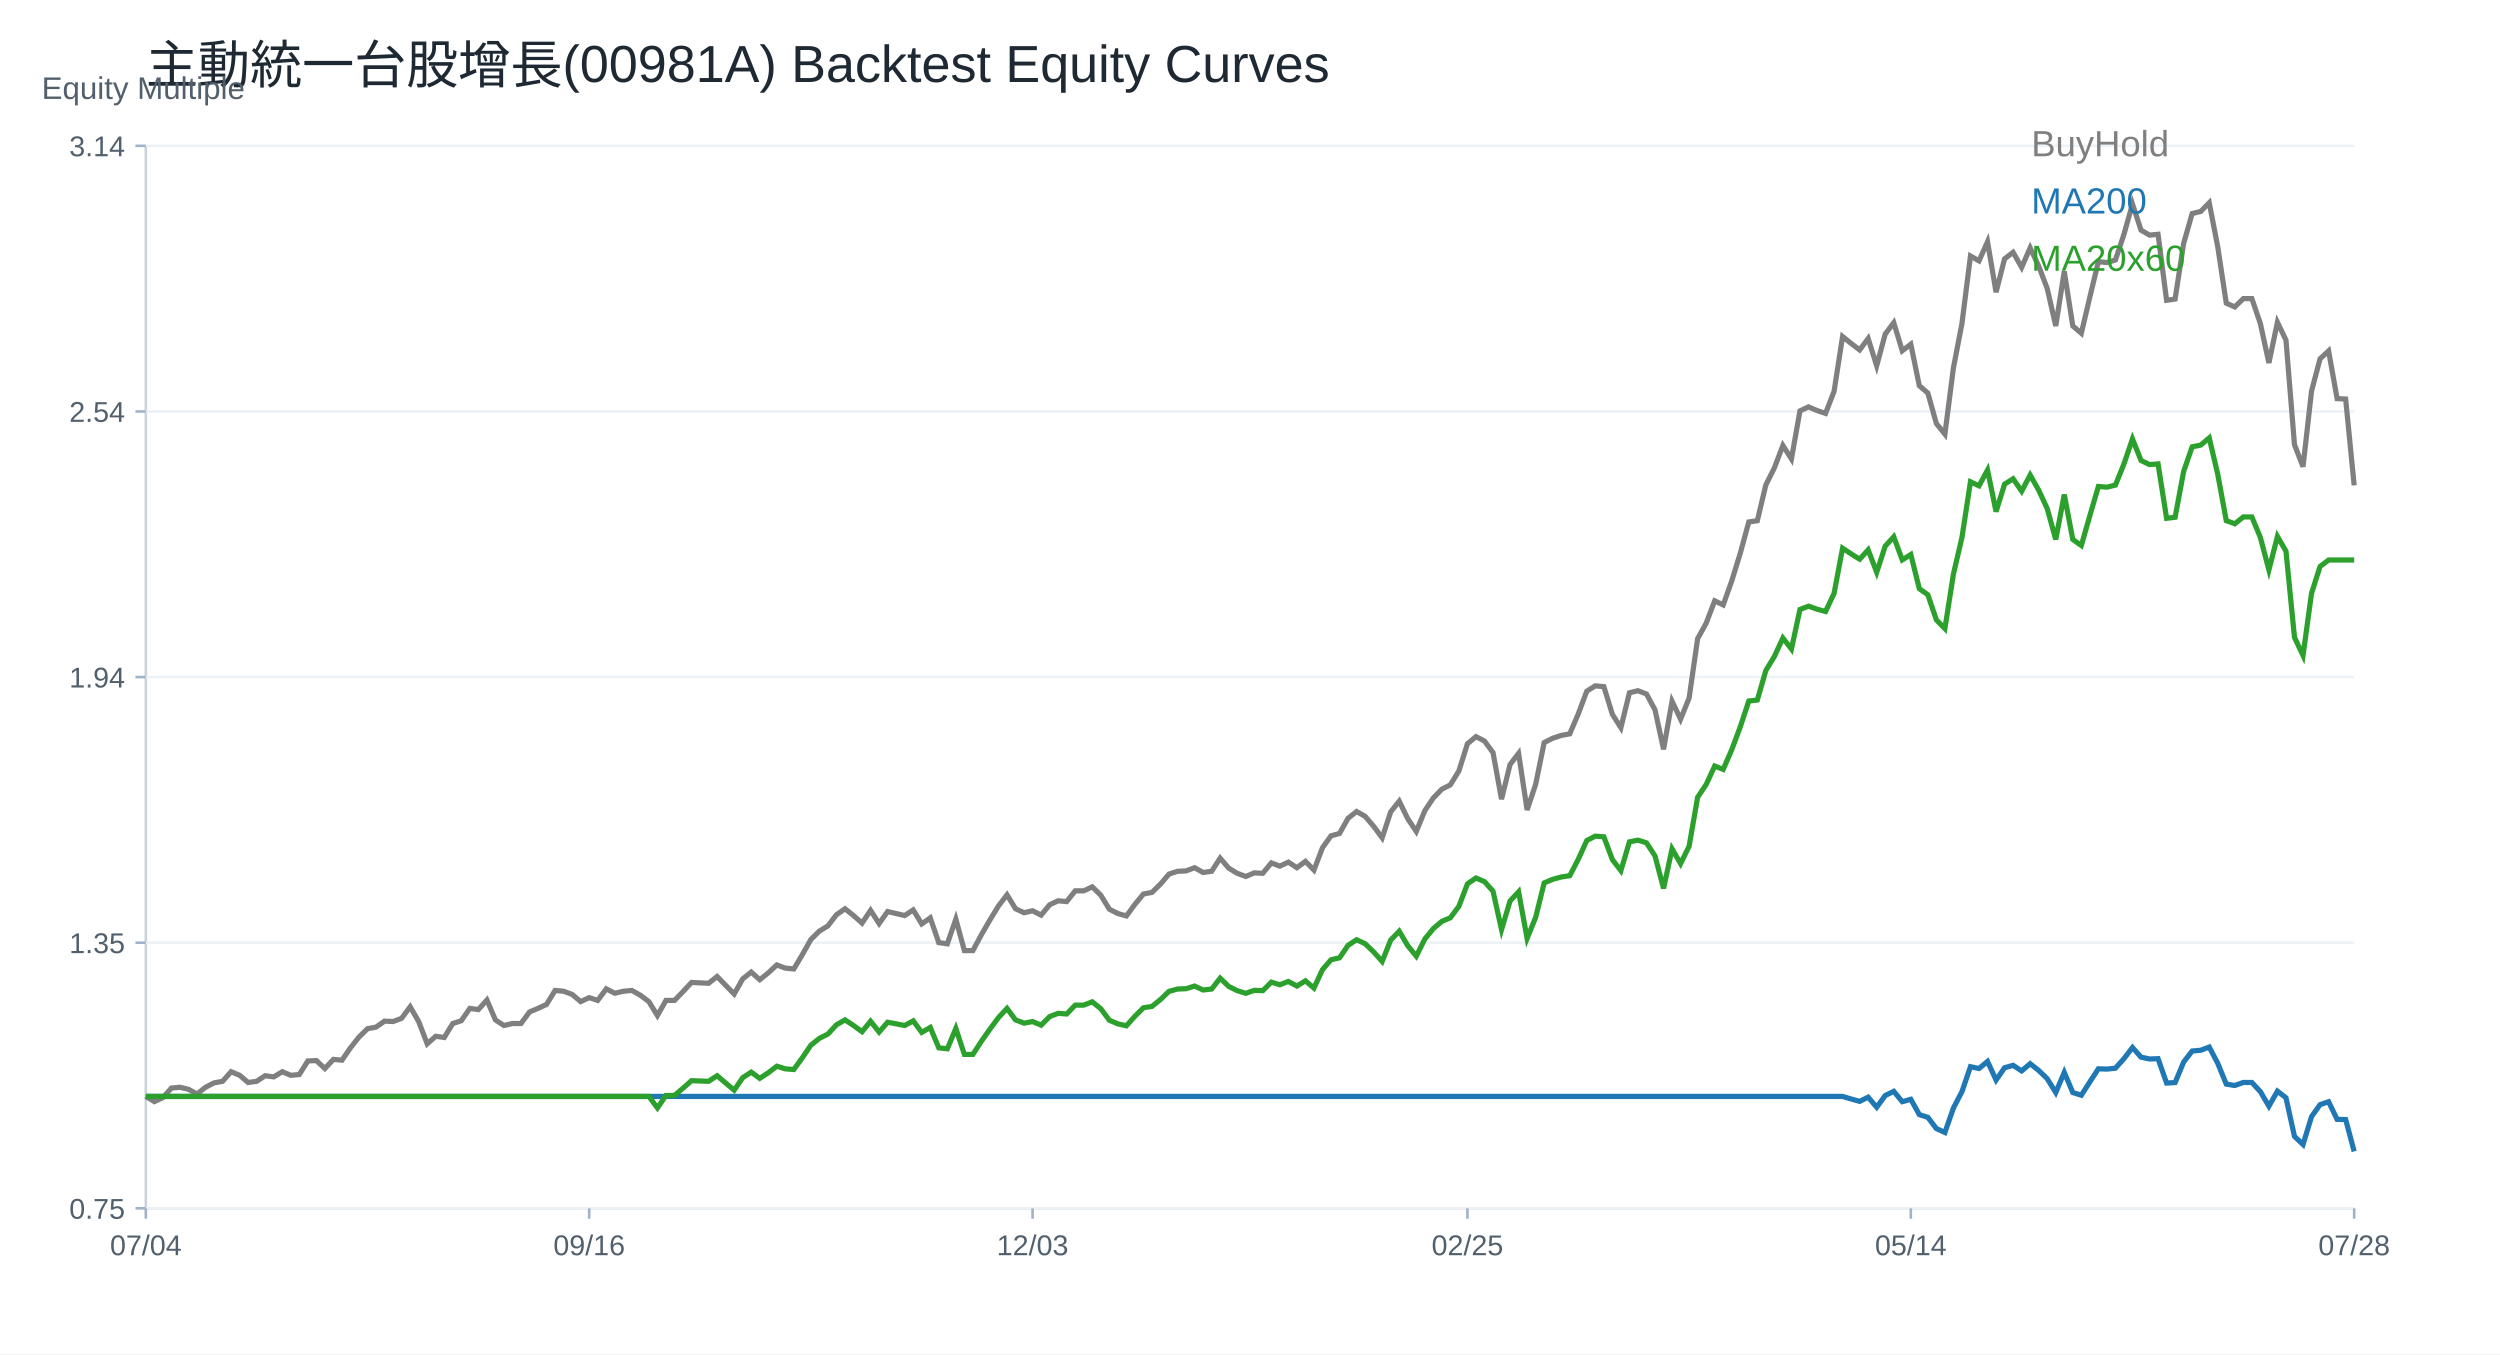
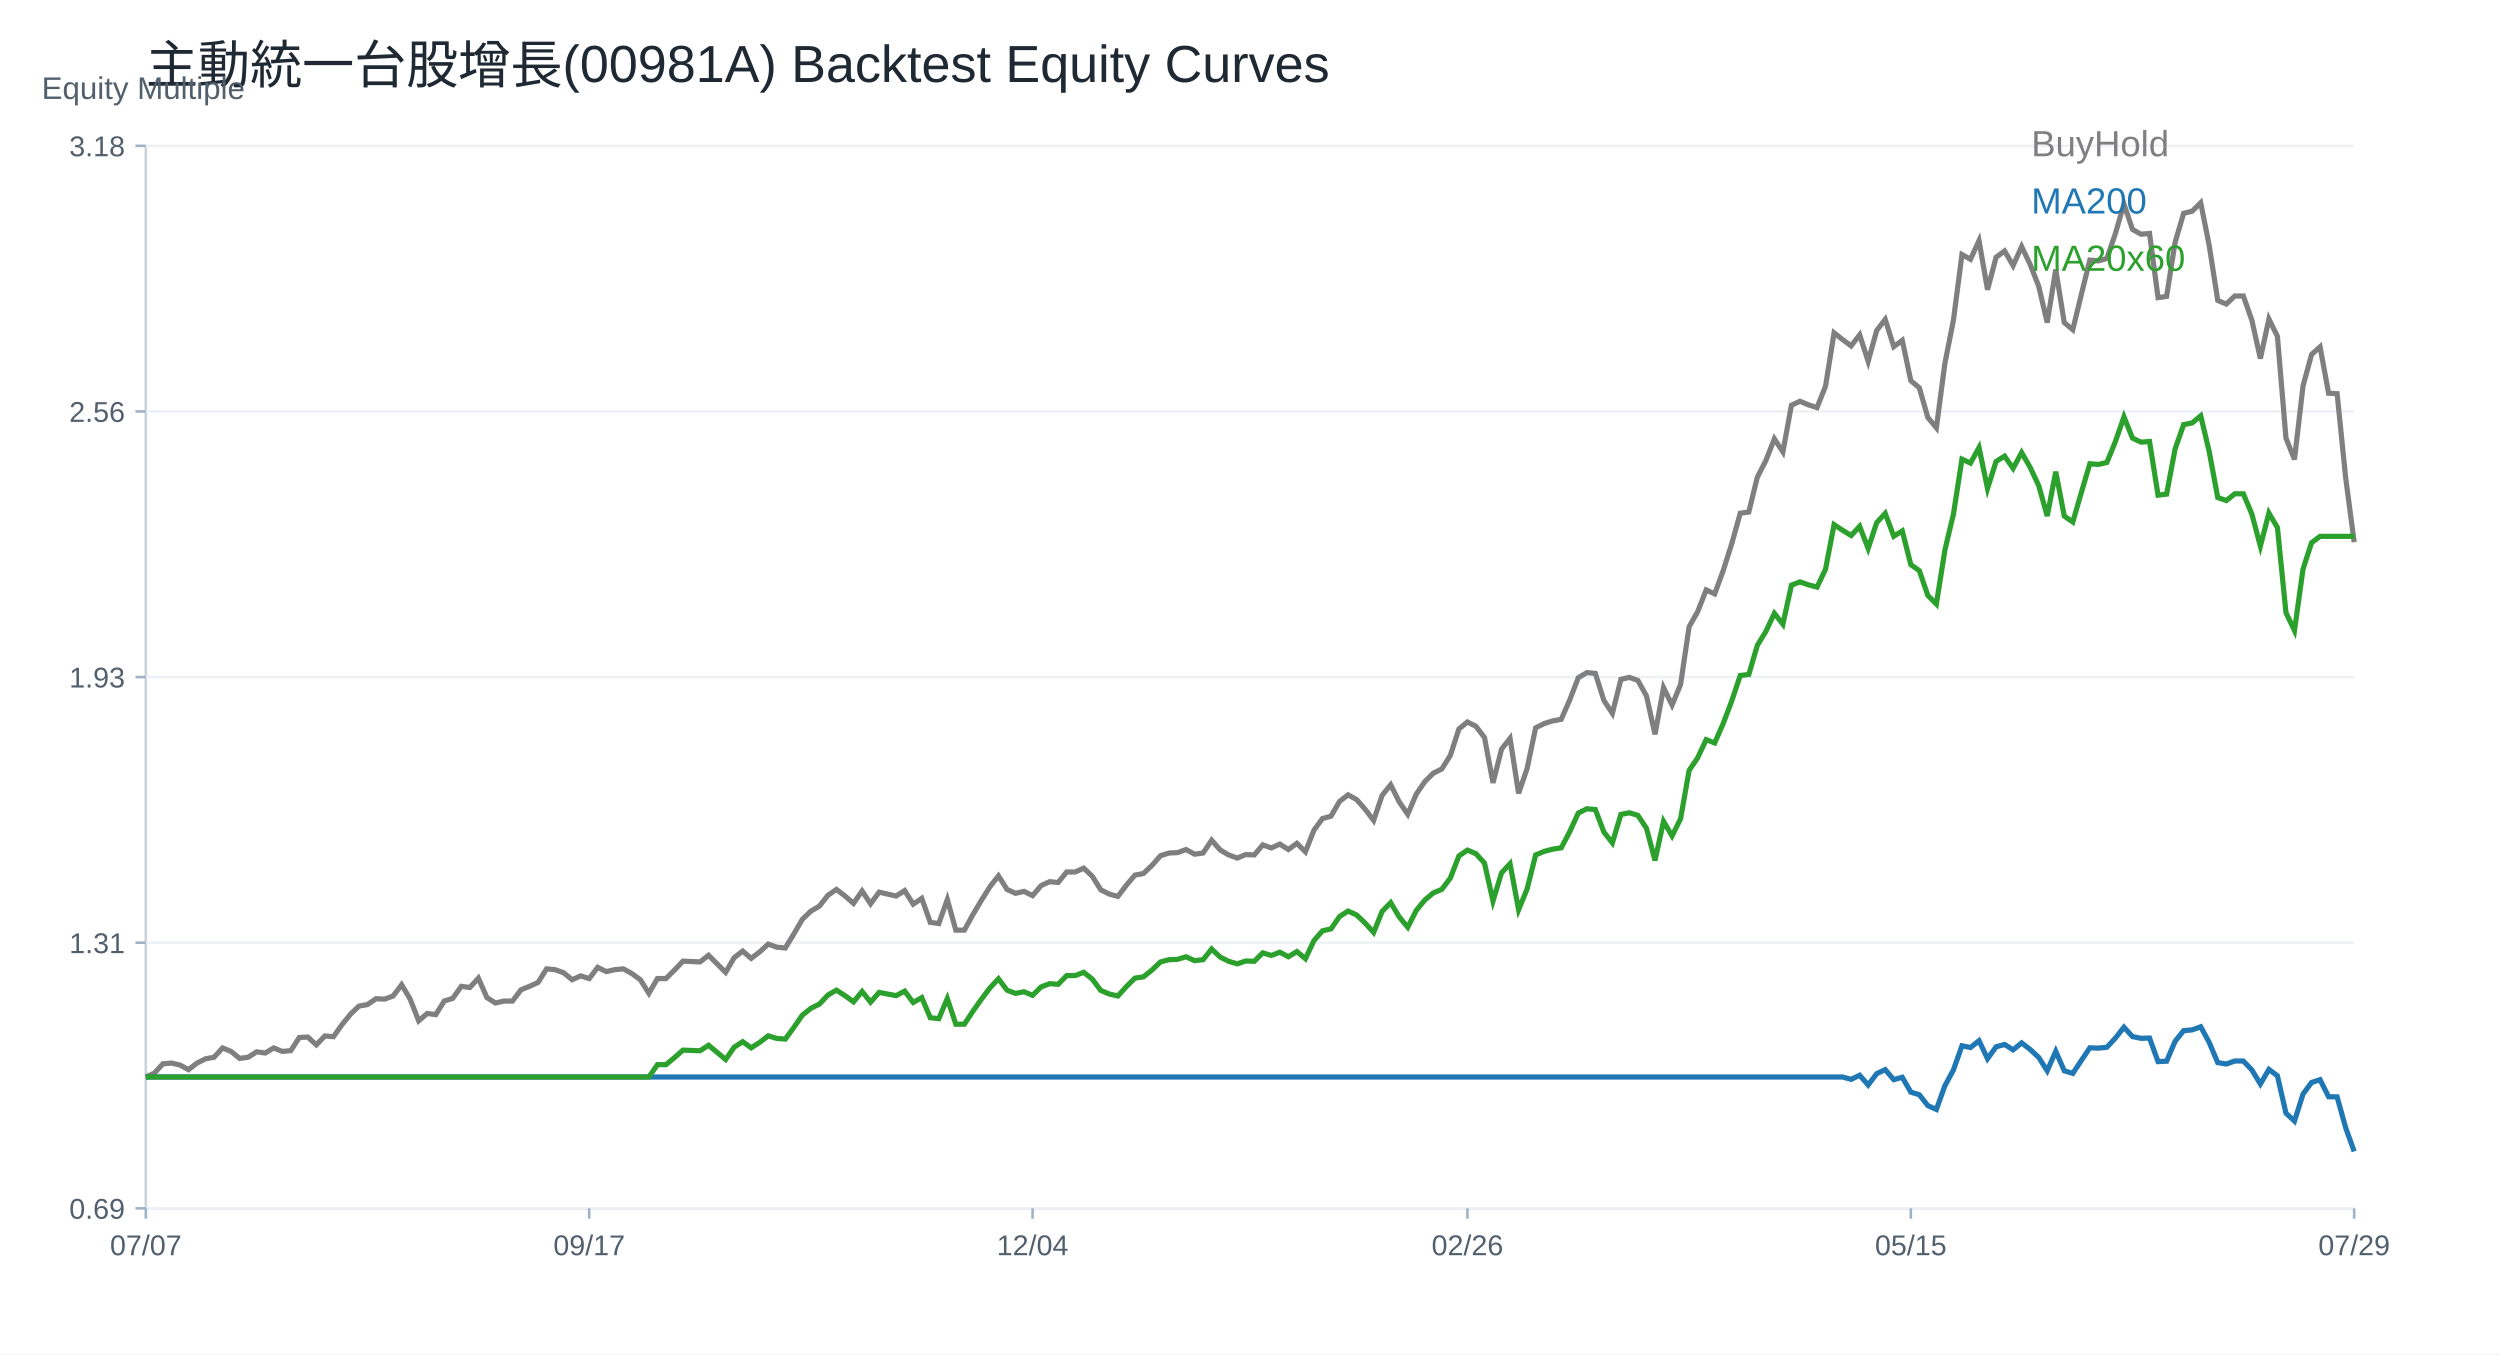
<svg xmlns="http://www.w3.org/2000/svg" width="960" height="520" viewBox="0 0 960 520">
  <rect width="100%" height="100%" fill="white" />
  <text x="56.00" y="32.00" font-size="20" font-family="Arial" fill="#1f2933" text-anchor="start">主動統一台股增長(00981A) Backtest Equity Curves</text>
  <line x1="56" y1="464" x2="904" y2="464" stroke="#cbd2d9" />
  <line x1="56" y1="56" x2="56" y2="464" stroke="#cbd2d9" />
  <text x="16.00" y="38.00" font-size="12" font-family="Arial" fill="#52606d" text-anchor="start">Equity Multiple</text>
  <line x1="56" y1="464.00" x2="904" y2="464.00" stroke="#edf2f7" />
  <line x1="52" y1="464.00" x2="56" y2="464.00" stroke="#9fb3c8" />
-   <text x="48.00" y="468.00" font-size="11" font-family="Arial" fill="#52606d" text-anchor="end">0.75</text>
+   <text x="48.00" y="468.00" font-size="11" font-family="Arial" fill="#52606d" text-anchor="end">0.69</text>
  <line x1="56" y1="362.00" x2="904" y2="362.00" stroke="#edf2f7" />
  <line x1="52" y1="362.00" x2="56" y2="362.00" stroke="#9fb3c8" />
-   <text x="48.00" y="366.00" font-size="11" font-family="Arial" fill="#52606d" text-anchor="end">1.35</text>
+   <text x="48.00" y="366.00" font-size="11" font-family="Arial" fill="#52606d" text-anchor="end">1.31</text>
  <line x1="56" y1="260.00" x2="904" y2="260.00" stroke="#edf2f7" />
  <line x1="52" y1="260.00" x2="56" y2="260.00" stroke="#9fb3c8" />
-   <text x="48.00" y="264.00" font-size="11" font-family="Arial" fill="#52606d" text-anchor="end">1.94</text>
+   <text x="48.00" y="264.00" font-size="11" font-family="Arial" fill="#52606d" text-anchor="end">1.93</text>
  <line x1="56" y1="158.00" x2="904" y2="158.00" stroke="#edf2f7" />
  <line x1="52" y1="158.00" x2="56" y2="158.00" stroke="#9fb3c8" />
-   <text x="48.00" y="162.00" font-size="11" font-family="Arial" fill="#52606d" text-anchor="end">2.54</text>
+   <text x="48.00" y="162.00" font-size="11" font-family="Arial" fill="#52606d" text-anchor="end">2.56</text>
  <line x1="56" y1="56.00" x2="904" y2="56.00" stroke="#edf2f7" />
  <line x1="52" y1="56.00" x2="56" y2="56.00" stroke="#9fb3c8" />
-   <text x="48.00" y="60.00" font-size="11" font-family="Arial" fill="#52606d" text-anchor="end">3.14</text>
+   <text x="48.00" y="60.00" font-size="11" font-family="Arial" fill="#52606d" text-anchor="end">3.18</text>
  <line x1="56.00" y1="464" x2="56.00" y2="468" stroke="#9fb3c8" />
-   <text x="56.00" y="482.00" font-size="11" font-family="Arial" fill="#52606d" text-anchor="middle">07/04</text>
+   <text x="56.00" y="482.00" font-size="11" font-family="Arial" fill="#52606d" text-anchor="middle">07/07</text>
  <line x1="226.25" y1="464" x2="226.25" y2="468" stroke="#9fb3c8" />
-   <text x="226.25" y="482.00" font-size="11" font-family="Arial" fill="#52606d" text-anchor="middle">09/16</text>
+   <text x="226.25" y="482.00" font-size="11" font-family="Arial" fill="#52606d" text-anchor="middle">09/17</text>
  <line x1="396.51" y1="464" x2="396.51" y2="468" stroke="#9fb3c8" />
-   <text x="396.51" y="482.00" font-size="11" font-family="Arial" fill="#52606d" text-anchor="middle">12/03</text>
+   <text x="396.51" y="482.00" font-size="11" font-family="Arial" fill="#52606d" text-anchor="middle">12/04</text>
  <line x1="563.49" y1="464" x2="563.49" y2="468" stroke="#9fb3c8" />
-   <text x="563.49" y="482.00" font-size="11" font-family="Arial" fill="#52606d" text-anchor="middle">02/25</text>
+   <text x="563.49" y="482.00" font-size="11" font-family="Arial" fill="#52606d" text-anchor="middle">02/26</text>
  <line x1="733.75" y1="464" x2="733.75" y2="468" stroke="#9fb3c8" />
-   <text x="733.75" y="482.00" font-size="11" font-family="Arial" fill="#52606d" text-anchor="middle">05/14</text>
+   <text x="733.75" y="482.00" font-size="11" font-family="Arial" fill="#52606d" text-anchor="middle">05/15</text>
  <line x1="904.00" y1="464" x2="904.00" y2="468" stroke="#9fb3c8" />
-   <text x="904.00" y="482.00" font-size="11" font-family="Arial" fill="#52606d" text-anchor="middle">07/28</text>
-   <polyline fill="none" stroke="#7f7f7f" stroke-width="2" points="56.00,421.03 59.27,423.02 62.55,421.49 65.82,417.82 69.10,417.51 72.37,418.28 75.64,420.11 78.92,417.51 82.19,415.83 85.47,415.22 88.74,411.54 92.02,412.92 95.29,415.68 98.56,415.22 101.84,413.07 105.11,413.53 108.39,411.54 111.66,412.92 114.93,412.62 118.21,407.41 121.48,407.26 124.76,410.32 128.03,406.80 131.31,407.11 134.58,402.36 137.85,398.23 141.13,395.02 144.40,394.41 147.68,392.11 150.95,392.27 154.22,391.04 157.50,386.60 160.77,392.27 164.05,400.83 167.32,397.93 170.59,398.39 173.87,393.03 177.14,391.96 180.42,387.22 183.69,387.68 186.97,384.00 190.24,391.65 193.51,393.80 196.79,393.03 200.06,393.03 203.34,388.59 206.61,387.22 209.88,385.69 213.16,380.33 216.43,380.64 219.71,381.86 222.98,384.62 226.25,383.09 229.53,384.16 232.80,379.72 236.08,381.40 239.35,380.64 242.63,380.33 245.90,382.17 249.17,384.62 252.45,389.97 255.72,384.16 259.00,384.16 262.27,380.79 265.54,377.27 268.82,377.42 272.09,377.58 275.37,374.98 278.64,378.34 281.92,381.71 285.19,375.89 288.46,373.29 291.74,376.20 295.01,373.60 298.29,370.54 301.56,371.76 304.83,372.07 308.11,366.56 311.38,360.75 314.66,357.53 317.93,355.54 321.20,351.26 324.48,348.96 327.75,351.57 331.03,354.47 334.30,349.58 337.58,354.63 340.85,350.04 344.12,350.80 347.40,351.57 350.67,349.42 353.95,354.78 357.22,352.48 360.49,361.97 363.77,362.43 367.04,352.94 370.32,365.03 373.59,365.03 376.86,358.91 380.14,353.25 383.41,347.89 386.69,343.61 389.96,348.96 393.24,350.49 396.51,349.73 399.78,351.41 403.06,347.43 406.33,345.90 409.61,346.21 412.88,342.08 416.15,342.08 419.43,340.55 422.70,343.76 425.98,349.12 429.25,350.80 432.53,351.72 435.80,347.28 439.07,343.30 442.35,342.69 445.62,339.48 448.90,335.65 452.17,334.58 455.44,334.43 458.72,333.20 461.99,335.04 465.27,334.58 468.54,329.53 471.81,333.36 475.09,335.35 478.36,336.57 481.64,335.19 484.91,335.35 488.19,331.37 491.46,332.59 494.73,331.06 498.01,333.20 501.28,330.76 504.56,334.12 507.83,325.55 511.10,320.96 514.38,320.05 517.65,314.23 520.93,311.63 524.20,313.47 527.47,317.29 530.75,321.73 534.02,311.78 537.30,307.65 540.57,314.38 543.85,319.28 547.12,311.32 550.39,306.43 553.67,303.06 556.94,301.38 560.22,296.02 563.49,285.62 566.76,282.87 570.04,284.55 573.31,288.99 576.59,306.89 579.86,293.58 583.14,289.29 586.41,311.02 589.68,301.23 592.96,285.16 596.23,283.48 599.51,282.41 602.78,281.79 606.05,274.14 609.33,265.40 612.60,263.37 615.88,263.68 619.15,274.30 622.42,279.45 625.70,266.02 628.97,265.24 632.25,266.49 635.52,272.58 638.80,287.73 642.07,269.30 645.34,276.17 648.62,268.05 651.89,245.25 655.17,239.32 658.44,230.73 661.71,232.29 664.99,223.08 668.26,212.46 671.54,200.43 674.81,199.96 678.08,186.22 681.36,179.66 684.63,171.07 687.91,176.23 691.18,157.80 694.46,156.24 697.73,157.64 701.00,158.74 704.28,150.30 707.55,129.22 710.83,131.88 714.10,134.37 717.37,130.00 720.65,140.46 723.92,128.28 727.20,123.91 730.47,134.69 733.75,132.19 737.02,148.12 740.29,150.93 743.57,162.64 746.84,166.70 750.12,141.24 753.39,124.22 756.66,98.30 759.94,100.17 763.21,92.83 766.49,112.20 769.76,99.39 773.03,96.89 776.31,102.67 779.58,95.18 782.86,102.20 786.13,110.79 789.41,125.16 792.68,104.23 795.95,125.16 799.23,127.97 802.50,114.07 805.78,100.49 809.05,100.80 812.32,99.85 815.60,89.97 818.87,78.34 822.15,88.37 825.42,90.29 828.69,89.97 831.97,115.31 835.24,114.83 838.52,93.47 841.79,82.00 845.07,81.20 848.34,77.86 851.61,94.75 854.89,116.42 858.16,117.86 861.44,114.67 864.71,114.67 867.98,124.23 871.26,139.37 874.53,123.75 877.81,130.60 881.08,170.76 884.36,179.21 887.63,150.20 890.90,137.78 894.18,134.75 897.45,153.07 900.73,153.23 904.00,186.38" />
+   <text x="904.00" y="482.00" font-size="11" font-family="Arial" fill="#52606d" text-anchor="middle">07/29</text>
+   <polyline fill="none" stroke="#7f7f7f" stroke-width="2" points="56.00,413.57 59.27,412.09 62.55,408.51 65.82,408.22 69.10,408.96 72.37,410.75 75.64,408.22 78.92,406.58 82.19,405.98 85.47,402.41 88.74,403.75 92.02,406.43 95.29,405.98 98.56,403.90 101.84,404.35 105.11,402.41 108.39,403.75 111.66,403.45 114.93,398.39 118.21,398.24 121.48,401.22 124.76,397.80 128.03,398.10 131.31,393.48 134.58,389.46 137.85,386.34 141.13,385.74 144.40,383.51 147.68,383.66 150.95,382.47 154.22,378.15 157.50,383.66 160.77,391.99 164.05,389.17 167.32,389.61 170.59,384.40 173.87,383.36 177.14,378.75 180.42,379.20 183.69,375.62 186.97,383.07 190.24,385.15 193.51,384.40 196.79,384.40 200.06,380.09 203.34,378.75 206.61,377.26 209.88,372.05 213.16,372.35 216.43,373.54 219.71,376.22 222.98,374.73 226.25,375.77 229.53,371.46 232.80,373.09 236.08,372.35 239.35,372.05 242.63,373.84 245.90,376.22 249.17,381.43 252.45,375.77 255.72,375.77 259.00,372.50 262.27,369.08 265.54,369.23 268.82,369.37 272.09,366.84 275.37,370.12 278.64,373.39 281.92,367.74 285.19,365.21 288.46,368.03 291.74,365.50 295.01,362.53 298.29,363.72 301.56,364.02 304.83,358.66 308.11,353.00 311.38,349.88 314.66,347.94 317.93,343.78 321.20,341.54 324.48,344.07 327.75,346.90 331.03,342.14 334.30,347.05 337.58,342.59 340.85,343.33 344.12,344.07 347.40,341.99 350.67,347.20 353.95,344.97 357.22,354.19 360.49,354.64 363.77,345.41 367.04,357.17 370.32,357.17 373.59,351.22 376.86,345.71 380.14,340.50 383.41,336.34 386.69,341.54 389.96,343.03 393.24,342.29 396.51,343.93 399.78,340.06 403.06,338.57 406.33,338.87 409.61,334.85 412.88,334.85 416.15,333.36 419.43,336.48 422.70,341.69 425.98,343.33 429.25,344.22 432.53,339.91 435.80,336.04 439.07,335.44 442.35,332.32 445.62,328.60 448.90,327.56 452.17,327.41 455.44,326.22 458.72,328.00 461.99,327.56 465.27,322.64 468.54,326.37 471.81,328.30 475.09,329.49 478.36,328.15 481.64,328.30 484.91,324.43 488.19,325.62 491.46,324.13 494.73,326.22 498.01,323.84 501.28,327.11 504.56,318.78 507.83,314.31 511.10,313.42 514.38,307.76 517.65,305.23 520.93,307.02 524.20,310.74 527.47,315.05 530.75,305.38 534.02,301.36 537.30,307.91 540.57,312.67 543.85,304.94 547.12,300.17 550.39,296.90 553.67,295.26 556.94,290.05 560.22,279.93 563.49,277.25 566.76,278.89 570.04,283.21 573.31,300.62 576.59,287.67 579.86,283.51 583.14,304.64 586.41,295.11 589.68,279.49 592.96,277.85 596.23,276.81 599.51,276.21 602.78,268.77 606.05,260.26 609.33,258.29 612.60,258.59 615.88,268.92 619.15,273.93 622.42,260.87 625.70,260.11 628.97,261.33 632.25,267.25 635.52,281.98 638.80,264.06 642.07,270.74 645.34,262.85 648.62,240.67 651.89,234.90 655.17,226.54 658.44,228.06 661.71,219.10 664.99,208.77 668.26,197.08 671.54,196.62 674.81,183.26 678.08,176.88 681.36,168.52 684.63,173.53 687.91,155.61 691.18,154.09 694.46,155.46 697.73,156.52 701.00,148.32 704.28,127.81 707.55,130.40 710.83,132.83 714.10,128.57 717.37,138.75 720.65,126.90 723.92,122.65 727.20,133.13 730.47,130.70 733.75,146.19 737.02,148.93 740.29,160.32 743.57,164.27 746.84,139.51 750.12,122.95 753.39,97.74 756.66,99.56 759.94,92.42 763.21,111.26 766.49,98.80 769.76,96.37 773.03,101.99 776.31,94.70 779.58,101.54 782.86,109.89 786.13,123.87 789.41,103.51 792.68,123.87 795.95,126.60 799.23,113.08 802.50,99.87 805.78,100.18 809.05,99.25 812.32,89.64 815.60,78.32 818.87,88.09 822.15,89.95 825.42,89.64 828.69,114.28 831.97,113.82 835.24,93.05 838.52,81.89 841.79,81.11 845.07,77.86 848.34,94.29 851.61,115.37 854.89,116.76 858.16,113.66 861.44,113.66 864.71,122.96 867.98,137.69 871.26,122.50 874.53,129.16 877.81,168.22 881.08,176.43 884.36,148.22 887.63,136.14 890.90,133.19 894.18,151.01 897.45,151.17 900.73,183.41 904.00,208.21" />
  <text x="780.00" y="60.00" font-size="14" font-family="Arial" fill="#7f7f7f" text-anchor="start">BuyHold</text>
-   <polyline fill="none" stroke="#1f77b4" stroke-width="2" points="56.00,421.03 59.27,421.03 62.55,421.03 65.82,421.03 69.10,421.03 72.37,421.03 75.64,421.03 78.92,421.03 82.19,421.03 85.47,421.03 88.74,421.03 92.02,421.03 95.29,421.03 98.56,421.03 101.84,421.03 105.11,421.03 108.39,421.03 111.66,421.03 114.93,421.03 118.21,421.03 121.48,421.03 124.76,421.03 128.03,421.03 131.31,421.03 134.58,421.03 137.85,421.03 141.13,421.03 144.40,421.03 147.68,421.03 150.95,421.03 154.22,421.03 157.50,421.03 160.77,421.03 164.05,421.03 167.32,421.03 170.59,421.03 173.87,421.03 177.14,421.03 180.42,421.03 183.69,421.03 186.97,421.03 190.24,421.03 193.51,421.03 196.79,421.03 200.06,421.03 203.34,421.03 206.61,421.03 209.88,421.03 213.16,421.03 216.43,421.03 219.71,421.03 222.98,421.03 226.25,421.03 229.53,421.03 232.80,421.03 236.08,421.03 239.35,421.03 242.63,421.03 245.90,421.03 249.17,421.03 252.45,421.03 255.72,421.03 259.00,421.03 262.27,421.03 265.54,421.03 268.82,421.03 272.09,421.03 275.37,421.03 278.64,421.03 281.92,421.03 285.19,421.03 288.46,421.03 291.74,421.03 295.01,421.03 298.29,421.03 301.56,421.03 304.83,421.03 308.11,421.03 311.38,421.03 314.66,421.03 317.93,421.03 321.20,421.03 324.48,421.03 327.75,421.03 331.03,421.03 334.30,421.03 337.58,421.03 340.85,421.03 344.12,421.03 347.40,421.03 350.67,421.03 353.95,421.03 357.22,421.03 360.49,421.03 363.77,421.03 367.04,421.03 370.32,421.03 373.59,421.03 376.86,421.03 380.14,421.03 383.41,421.03 386.69,421.03 389.96,421.03 393.24,421.03 396.51,421.03 399.78,421.03 403.06,421.03 406.33,421.03 409.61,421.03 412.88,421.03 416.15,421.03 419.43,421.03 422.70,421.03 425.98,421.03 429.25,421.03 432.53,421.03 435.80,421.03 439.07,421.03 442.35,421.03 445.62,421.03 448.90,421.03 452.17,421.03 455.44,421.03 458.72,421.03 461.99,421.03 465.27,421.03 468.54,421.03 471.81,421.03 475.09,421.03 478.36,421.03 481.64,421.03 484.91,421.03 488.19,421.03 491.46,421.03 494.73,421.03 498.01,421.03 501.28,421.03 504.56,421.03 507.83,421.03 511.10,421.03 514.38,421.03 517.65,421.03 520.93,421.03 524.20,421.03 527.47,421.03 530.75,421.03 534.02,421.03 537.30,421.03 540.57,421.03 543.85,421.03 547.12,421.03 550.39,421.03 553.67,421.03 556.94,421.03 560.22,421.03 563.49,421.03 566.76,421.03 570.04,421.03 573.31,421.03 576.59,421.03 579.86,421.03 583.14,421.03 586.41,421.03 589.68,421.03 592.96,421.03 596.23,421.03 599.51,421.03 602.78,421.03 606.05,421.03 609.33,421.03 612.60,421.03 615.88,421.03 619.15,421.03 622.42,421.03 625.70,421.03 628.97,421.03 632.25,421.03 635.52,421.03 638.80,421.03 642.07,421.03 645.34,421.03 648.62,421.03 651.89,421.03 655.17,421.03 658.44,421.03 661.71,421.03 664.99,421.03 668.26,421.03 671.54,421.03 674.81,421.03 678.08,421.03 681.36,421.03 684.63,421.03 687.91,421.03 691.18,421.03 694.46,421.03 697.73,421.03 701.00,421.03 704.28,421.03 707.55,421.03 710.83,422.01 714.10,422.93 717.37,421.32 720.65,425.18 723.92,420.68 727.20,419.07 730.47,423.05 733.75,422.13 737.02,428.01 740.29,429.05 743.57,433.37 746.84,434.87 750.12,425.47 753.39,419.19 756.66,409.61 759.94,410.30 763.21,407.59 766.49,414.74 769.76,410.01 773.03,409.09 776.31,411.23 779.58,408.46 782.86,411.05 786.13,414.22 789.41,419.53 792.68,411.80 795.95,419.53 799.23,420.57 802.50,415.44 805.78,410.42 809.05,410.54 812.32,410.18 815.60,406.53 818.87,402.24 822.15,405.94 825.42,406.65 828.69,406.53 831.97,415.89 835.24,415.71 838.52,407.83 841.79,403.59 845.07,403.30 848.34,402.06 851.61,408.30 854.89,416.30 858.16,416.83 861.44,415.66 864.71,415.66 867.98,419.19 871.26,424.78 874.53,419.01 877.81,421.54 881.08,436.37 884.36,439.49 887.63,428.78 890.90,424.19 894.18,423.07 897.45,429.84 900.73,429.90 904.00,442.14" />
+   <polyline fill="none" stroke="#1f77b4" stroke-width="2" points="56.00,413.57 59.27,413.57 62.55,413.57 65.82,413.57 69.10,413.57 72.37,413.57 75.64,413.57 78.92,413.57 82.19,413.57 85.47,413.57 88.74,413.57 92.02,413.57 95.29,413.57 98.56,413.57 101.84,413.57 105.11,413.57 108.39,413.57 111.66,413.57 114.93,413.57 118.21,413.57 121.48,413.57 124.76,413.57 128.03,413.57 131.31,413.57 134.58,413.57 137.85,413.57 141.13,413.57 144.40,413.57 147.68,413.57 150.95,413.57 154.22,413.57 157.50,413.57 160.77,413.57 164.05,413.57 167.32,413.57 170.59,413.57 173.87,413.57 177.14,413.57 180.42,413.57 183.69,413.57 186.97,413.57 190.24,413.57 193.51,413.57 196.79,413.57 200.06,413.57 203.34,413.57 206.61,413.57 209.88,413.57 213.16,413.57 216.43,413.57 219.71,413.57 222.98,413.57 226.25,413.57 229.53,413.57 232.80,413.57 236.08,413.57 239.35,413.57 242.63,413.57 245.90,413.57 249.17,413.57 252.45,413.57 255.72,413.57 259.00,413.57 262.27,413.57 265.54,413.57 268.82,413.57 272.09,413.57 275.37,413.57 278.64,413.57 281.92,413.57 285.19,413.57 288.46,413.57 291.74,413.57 295.01,413.57 298.29,413.57 301.56,413.57 304.83,413.57 308.11,413.57 311.38,413.57 314.66,413.57 317.93,413.57 321.20,413.57 324.48,413.57 327.75,413.57 331.03,413.57 334.30,413.57 337.58,413.57 340.85,413.57 344.12,413.57 347.40,413.57 350.67,413.57 353.95,413.57 357.22,413.57 360.49,413.57 363.77,413.57 367.04,413.57 370.32,413.57 373.59,413.57 376.86,413.57 380.14,413.57 383.41,413.57 386.69,413.57 389.96,413.57 393.24,413.57 396.51,413.57 399.78,413.57 403.06,413.57 406.33,413.57 409.61,413.57 412.88,413.57 416.15,413.57 419.43,413.57 422.70,413.57 425.98,413.57 429.25,413.57 432.53,413.57 435.80,413.57 439.07,413.57 442.35,413.57 445.62,413.57 448.90,413.57 452.17,413.57 455.44,413.57 458.72,413.57 461.99,413.57 465.27,413.57 468.54,413.57 471.81,413.57 475.09,413.57 478.36,413.57 481.64,413.57 484.91,413.57 488.19,413.57 491.46,413.57 494.73,413.57 498.01,413.57 501.28,413.57 504.56,413.57 507.83,413.57 511.10,413.57 514.38,413.57 517.65,413.57 520.93,413.57 524.20,413.57 527.47,413.57 530.75,413.57 534.02,413.57 537.30,413.57 540.57,413.57 543.85,413.57 547.12,413.57 550.39,413.57 553.67,413.57 556.94,413.57 560.22,413.57 563.49,413.57 566.76,413.57 570.04,413.57 573.31,413.57 576.59,413.57 579.86,413.57 583.14,413.57 586.41,413.57 589.68,413.57 592.96,413.57 596.23,413.57 599.51,413.57 602.78,413.57 606.05,413.57 609.33,413.57 612.60,413.57 615.88,413.57 619.15,413.57 622.42,413.57 625.70,413.57 628.97,413.57 632.25,413.57 635.52,413.57 638.80,413.57 642.07,413.57 645.34,413.57 648.62,413.57 651.89,413.57 655.17,413.57 658.44,413.57 661.71,413.57 664.99,413.57 668.26,413.57 671.54,413.57 674.81,413.57 678.08,413.57 681.36,413.57 684.63,413.57 687.91,413.57 691.18,413.57 694.46,413.57 697.73,413.57 701.00,413.57 704.28,413.57 707.55,413.57 710.83,414.47 714.10,412.90 717.37,416.64 720.65,412.29 723.92,410.73 727.20,414.58 730.47,413.68 733.75,419.37 737.02,420.38 740.29,424.56 743.57,426.01 746.84,416.92 750.12,410.84 753.39,401.58 756.66,402.25 759.94,399.63 763.21,406.55 766.49,401.97 769.76,401.08 773.03,403.14 776.31,400.47 779.58,402.98 782.86,406.04 786.13,411.18 789.41,403.70 792.68,411.18 795.95,412.18 799.23,407.22 802.50,402.36 805.78,402.48 809.05,402.14 812.32,398.61 815.60,394.45 818.87,398.04 822.15,398.72 825.42,398.61 828.69,407.66 831.97,407.49 835.24,399.86 838.52,395.76 841.79,395.48 845.07,394.28 848.34,400.31 851.61,408.05 854.89,408.57 858.16,407.43 861.44,407.43 864.71,410.84 867.98,416.25 871.26,410.67 874.53,413.12 877.81,427.46 881.08,430.48 884.36,420.12 887.63,415.68 890.90,414.60 894.18,421.14 897.45,421.20 900.73,433.04 904.00,442.14" />
  <text x="780.00" y="82.00" font-size="14" font-family="Arial" fill="#1f77b4" text-anchor="start">MA200</text>
-   <polyline fill="none" stroke="#2ca02c" stroke-width="2" points="56.00,421.03 59.27,421.03 62.55,421.03 65.82,421.03 69.10,421.03 72.37,421.03 75.64,421.03 78.92,421.03 82.19,421.03 85.47,421.03 88.74,421.03 92.02,421.03 95.29,421.03 98.56,421.03 101.84,421.03 105.11,421.03 108.39,421.03 111.66,421.03 114.93,421.03 118.21,421.03 121.48,421.03 124.76,421.03 128.03,421.03 131.31,421.03 134.58,421.03 137.85,421.03 141.13,421.03 144.40,421.03 147.68,421.03 150.95,421.03 154.22,421.03 157.50,421.03 160.77,421.03 164.05,421.03 167.32,421.03 170.59,421.03 173.87,421.03 177.14,421.03 180.42,421.03 183.69,421.03 186.97,421.03 190.24,421.03 193.51,421.03 196.79,421.03 200.06,421.03 203.34,421.03 206.61,421.03 209.88,421.03 213.16,421.03 216.43,421.03 219.71,421.03 222.98,421.03 226.25,421.03 229.53,421.03 232.80,421.03 236.08,421.03 239.35,421.03 242.63,421.03 245.90,421.03 249.17,421.03 252.45,425.45 255.72,420.65 259.00,420.65 262.27,417.88 265.54,414.98 268.82,415.10 272.09,415.23 275.37,413.08 278.64,415.86 281.92,418.63 285.19,413.84 288.46,411.70 291.74,414.09 295.01,411.95 298.29,409.43 301.56,410.44 304.83,410.69 308.11,406.15 311.38,401.35 314.66,398.71 317.93,397.07 321.20,393.53 324.48,391.64 327.75,393.79 331.03,396.18 334.30,392.15 337.58,396.31 340.85,392.53 344.12,393.16 347.40,393.79 350.67,392.02 353.95,396.44 357.22,394.54 360.49,402.36 363.77,402.74 367.04,394.92 370.32,404.89 373.59,404.89 376.86,399.84 380.14,395.17 383.41,390.76 386.69,387.23 389.96,391.64 393.24,392.90 396.51,392.27 399.78,393.66 403.06,390.38 406.33,389.12 409.61,389.37 412.88,385.97 416.15,385.97 419.43,384.70 422.70,387.35 425.98,391.77 429.25,393.16 432.53,393.91 435.80,390.25 439.07,386.98 442.35,386.47 445.62,383.82 448.90,380.67 452.17,379.79 455.44,379.66 458.72,378.65 461.99,380.16 465.27,379.79 468.54,375.62 471.81,378.78 475.09,380.42 478.36,381.43 481.64,380.29 484.91,380.42 488.19,377.14 491.46,378.15 494.73,376.88 498.01,378.65 501.28,376.63 504.56,379.41 507.83,372.34 511.10,368.56 514.38,367.80 517.65,363.01 520.93,360.87 524.20,362.38 527.47,365.53 530.75,369.19 534.02,360.99 537.30,357.59 540.57,363.14 543.85,367.17 547.12,360.61 550.39,356.58 553.67,353.80 556.94,352.42 560.22,348.00 563.49,339.42 566.76,337.15 570.04,338.54 573.31,342.20 576.59,356.96 579.86,345.98 583.14,342.45 586.41,360.36 589.68,352.29 592.96,339.05 596.23,337.66 599.51,336.77 602.78,336.27 606.05,329.96 609.33,322.75 612.60,321.08 615.88,321.34 619.15,330.09 622.42,334.34 625.70,323.27 628.97,322.62 632.25,323.65 635.52,328.67 638.80,341.16 642.07,325.97 645.34,331.64 648.62,324.94 651.89,306.15 655.17,301.25 658.44,294.17 661.71,295.46 664.99,287.87 668.26,279.11 671.54,269.20 674.81,268.81 678.08,257.48 681.36,252.08 684.63,245.00 687.91,249.24 691.18,234.05 694.46,232.77 697.73,233.92 701.00,234.83 704.28,227.87 707.55,210.50 710.83,212.68 714.10,214.74 717.37,211.14 720.65,219.76 723.92,209.72 727.20,206.12 730.47,215.00 733.75,212.94 737.02,226.07 740.29,228.39 743.57,238.04 746.84,241.39 750.12,220.41 753.39,206.38 756.66,185.01 759.94,186.55 763.21,180.50 766.49,196.46 769.76,185.91 773.03,183.85 776.31,188.61 779.58,182.43 782.86,188.22 786.13,195.30 789.41,207.15 792.68,189.90 795.95,207.15 799.23,209.47 802.50,198.01 805.78,186.81 809.05,187.07 812.32,186.28 815.60,178.14 818.87,168.55 822.15,176.82 825.42,178.40 828.69,178.14 831.97,199.02 835.24,198.63 838.52,181.03 841.79,171.57 845.07,170.91 848.34,168.15 851.61,182.08 854.89,199.94 858.16,201.13 861.44,198.50 864.71,198.50 867.98,206.38 871.26,218.86 874.53,205.99 877.81,211.64 881.08,244.74 884.36,251.70 887.63,227.79 890.90,217.55 894.18,215.05 897.45,215.05 900.73,215.05 904.00,215.05" />
+   <polyline fill="none" stroke="#2ca02c" stroke-width="2" points="56.00,413.57 59.27,413.57 62.55,413.57 65.82,413.57 69.10,413.57 72.37,413.57 75.64,413.57 78.92,413.57 82.19,413.57 85.47,413.57 88.74,413.57 92.02,413.57 95.29,413.57 98.56,413.57 101.84,413.57 105.11,413.57 108.39,413.57 111.66,413.57 114.93,413.57 118.21,413.57 121.48,413.57 124.76,413.57 128.03,413.57 131.31,413.57 134.58,413.57 137.85,413.57 141.13,413.57 144.40,413.57 147.68,413.57 150.95,413.57 154.22,413.57 157.50,413.57 160.77,413.57 164.05,413.57 167.32,413.57 170.59,413.57 173.87,413.57 177.14,413.57 180.42,413.57 183.69,413.57 186.97,413.57 190.24,413.57 193.51,413.57 196.79,413.57 200.06,413.57 203.34,413.57 206.61,413.57 209.88,413.57 213.16,413.57 216.43,413.57 219.71,413.57 222.98,413.57 226.25,413.57 229.53,413.57 232.80,413.57 236.08,413.57 239.35,413.57 242.63,413.57 245.90,413.57 249.17,413.57 252.45,408.84 255.72,408.84 259.00,406.11 262.27,403.24 265.54,403.37 268.82,403.49 272.09,401.38 275.37,404.11 278.64,406.85 281.92,402.12 285.19,400.01 288.46,402.37 291.74,400.26 295.01,397.77 298.29,398.76 301.56,399.01 304.83,394.53 308.11,389.80 311.38,387.19 314.66,385.57 317.93,382.08 321.20,380.22 324.48,382.33 327.75,384.70 331.03,380.71 334.30,384.82 337.58,381.09 340.85,381.71 344.12,382.33 347.40,380.59 350.67,384.95 353.95,383.08 357.22,390.80 360.49,391.17 363.77,383.45 367.04,393.29 370.32,393.29 373.59,388.31 376.86,383.70 380.14,379.34 383.41,375.86 386.69,380.22 389.96,381.46 393.24,380.84 396.51,382.21 399.78,378.97 403.06,377.73 406.33,377.98 409.61,374.62 412.88,374.62 416.15,373.37 419.43,375.98 422.70,380.34 425.98,381.71 429.25,382.46 432.53,378.85 435.80,375.61 439.07,375.11 442.35,372.50 445.62,369.39 448.90,368.52 452.17,368.39 455.44,367.40 458.72,368.89 461.99,368.52 465.27,364.41 468.54,367.52 471.81,369.14 475.09,370.13 478.36,369.01 481.64,369.14 484.91,365.90 488.19,366.90 491.46,365.65 494.73,367.40 498.01,365.40 501.28,368.14 504.56,361.17 507.83,357.44 511.10,356.69 514.38,351.96 517.65,349.85 520.93,351.34 524.20,354.45 527.47,358.06 530.75,349.97 534.02,346.61 537.30,352.09 540.57,356.07 543.85,349.60 547.12,345.61 550.39,342.88 553.67,341.51 556.94,337.15 560.22,328.69 563.49,326.45 566.76,327.82 570.04,331.42 573.31,345.99 576.59,335.16 579.86,331.67 583.14,349.35 586.41,341.38 589.68,328.31 592.96,326.94 596.23,326.07 599.51,325.57 602.78,319.35 606.05,312.24 609.33,310.58 612.60,310.84 615.88,319.48 619.15,323.67 622.42,312.74 625.70,312.11 628.97,313.13 632.25,318.08 635.52,330.40 638.80,315.41 642.07,321.00 645.34,314.40 648.62,295.85 651.89,291.02 655.17,284.03 658.44,285.30 661.71,277.81 664.99,269.17 668.26,259.39 671.54,259.01 674.81,247.83 678.08,242.49 681.36,235.51 684.63,239.70 687.91,224.71 691.18,223.44 694.46,224.58 697.73,225.47 701.00,218.61 704.28,201.46 707.55,203.62 710.83,205.65 714.10,202.10 717.37,210.61 720.65,200.70 723.92,197.14 727.20,205.91 730.47,203.87 733.75,216.83 737.02,219.12 740.29,228.65 743.57,231.95 746.84,211.24 750.12,197.39 753.39,176.31 756.66,177.83 759.94,171.86 763.21,187.61 766.49,177.20 769.76,175.16 773.03,179.86 776.31,173.77 779.58,179.48 782.86,186.47 786.13,198.16 789.41,181.13 792.68,198.16 795.95,200.44 799.23,189.14 802.50,178.09 805.78,178.34 809.05,177.57 812.32,169.53 815.60,160.07 818.87,168.23 822.15,169.79 825.42,169.53 828.69,190.14 831.97,189.75 835.24,172.38 838.52,163.05 841.79,162.40 845.07,159.68 848.34,173.42 851.61,191.05 854.89,192.22 858.16,189.62 861.44,189.62 864.71,197.40 867.98,209.72 871.26,197.01 874.53,202.59 877.81,235.25 881.08,242.12 884.36,218.53 887.63,208.42 890.90,205.96 894.18,205.96 897.45,205.96 900.73,205.96 904.00,205.96" />
  <text x="780.00" y="104.00" font-size="14" font-family="Arial" fill="#2ca02c" text-anchor="start">MA20x60</text>
</svg>
